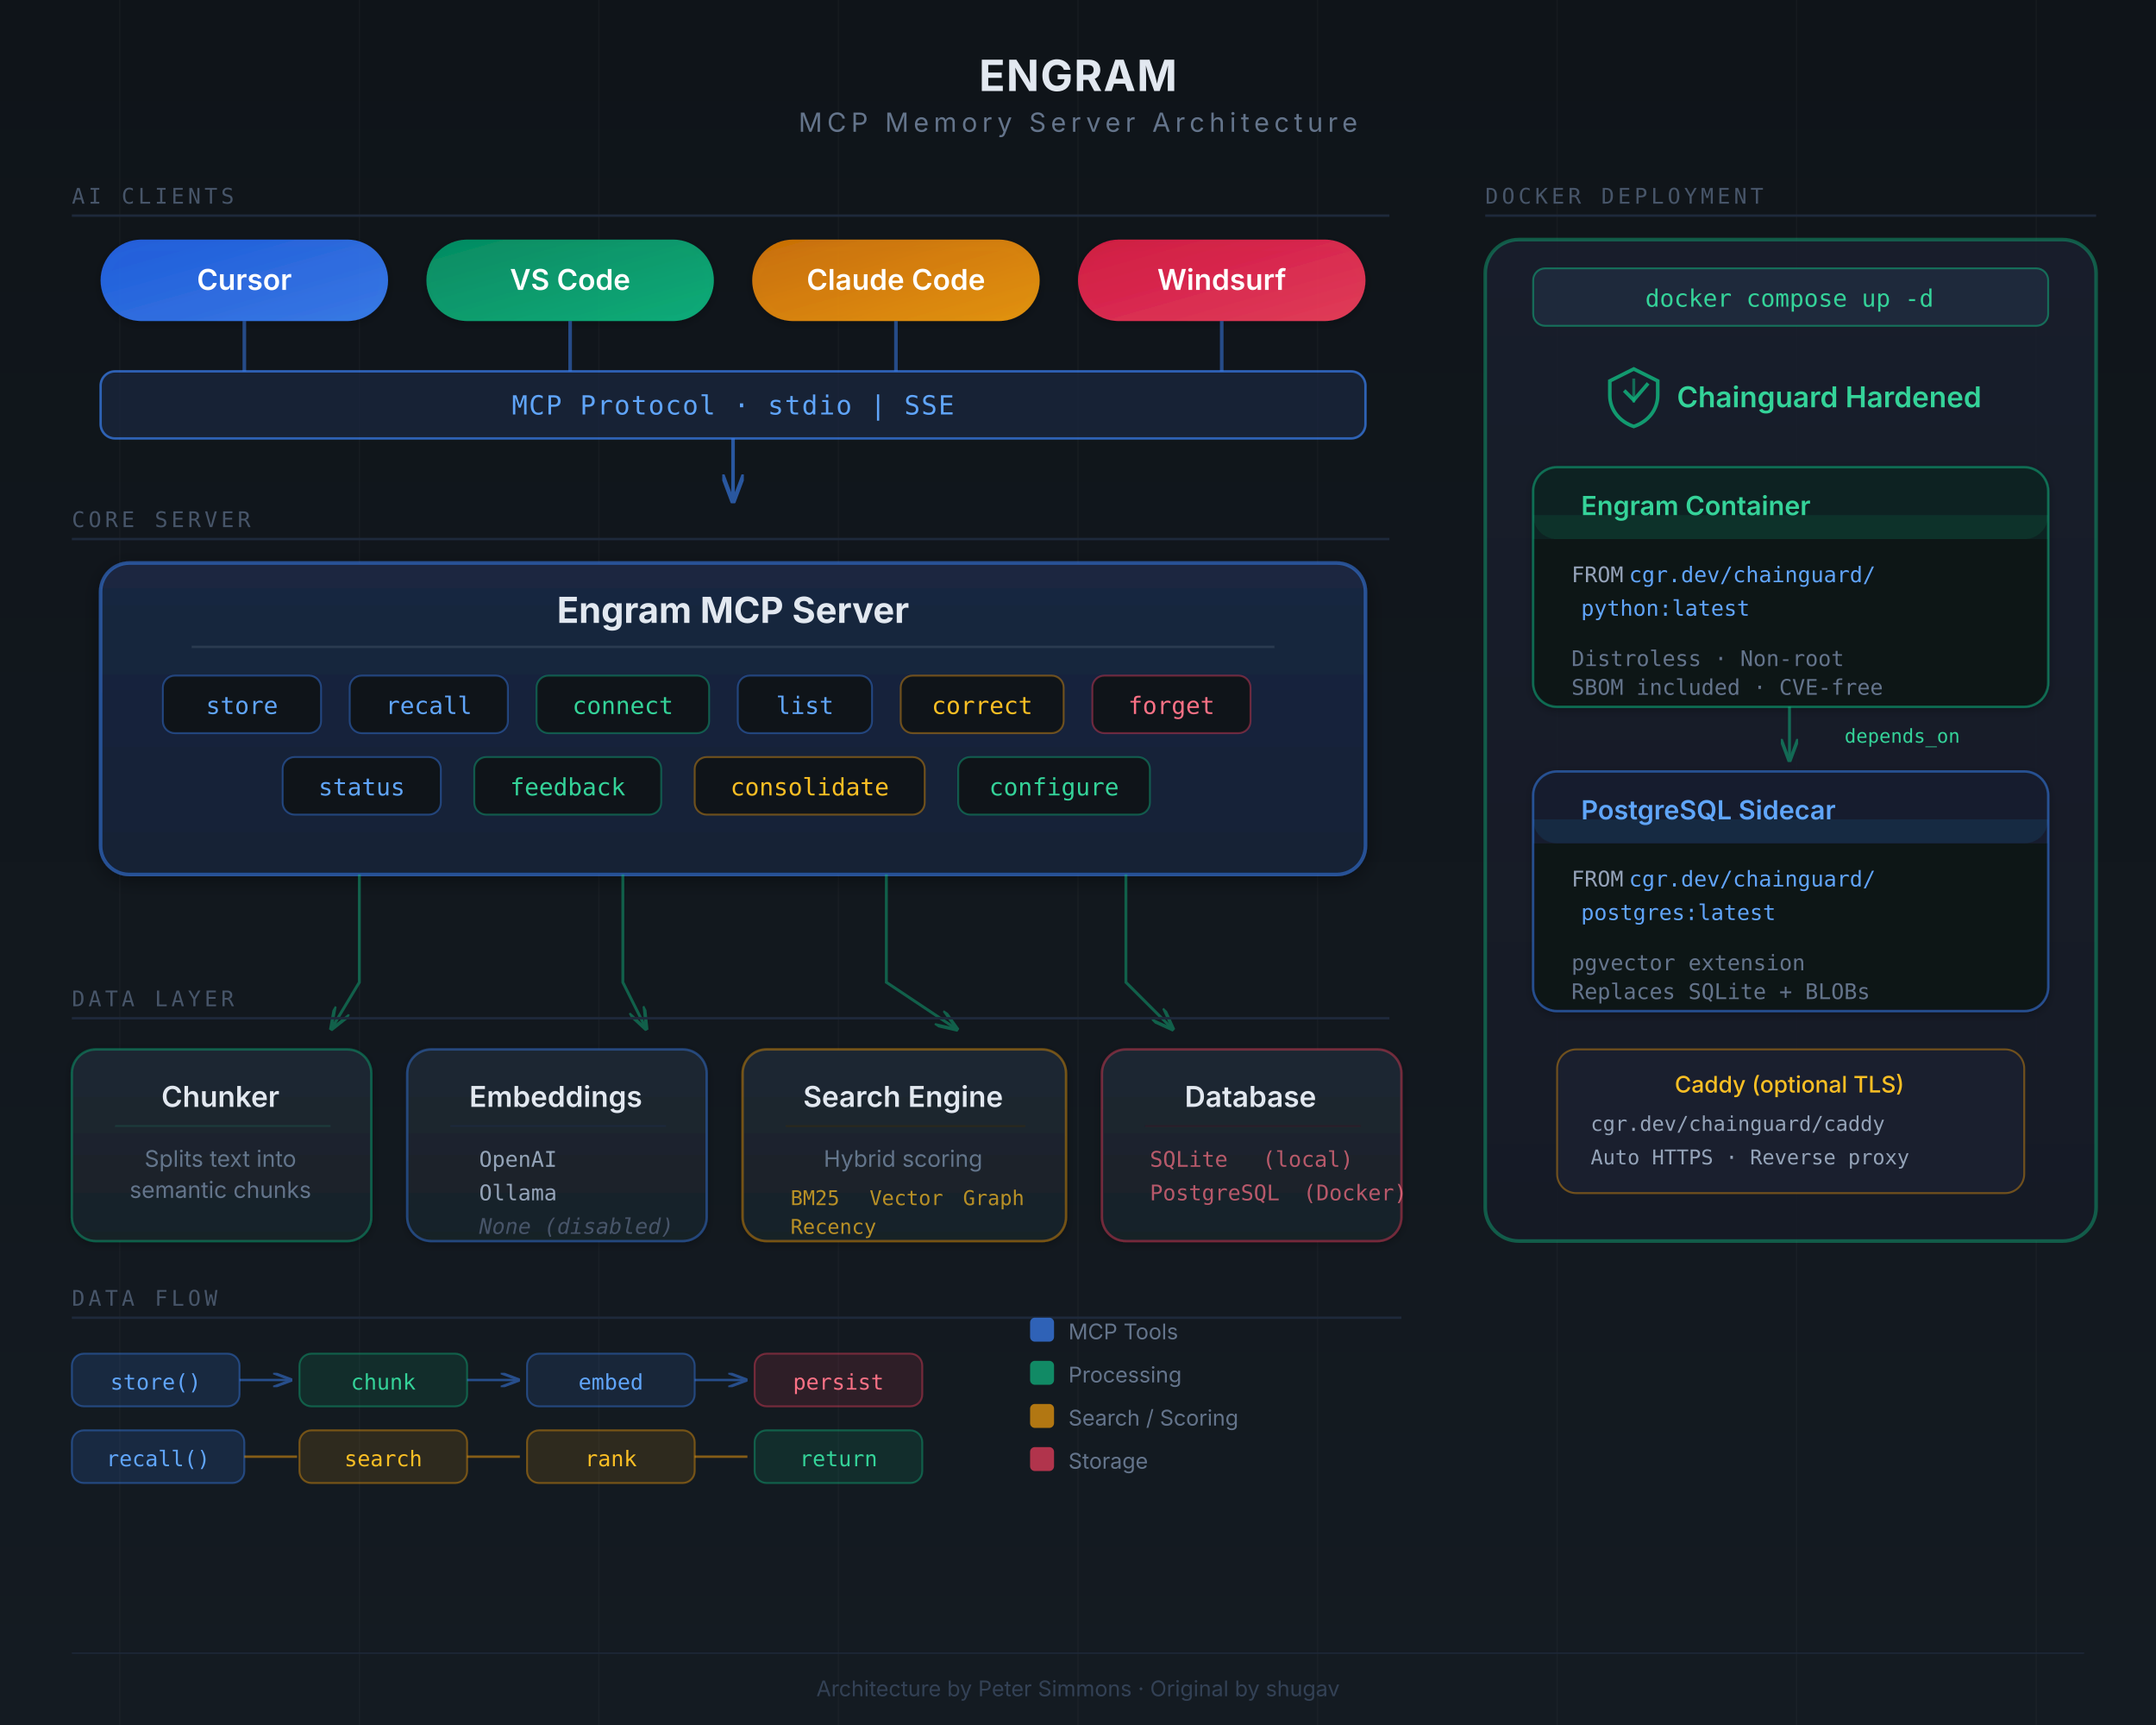
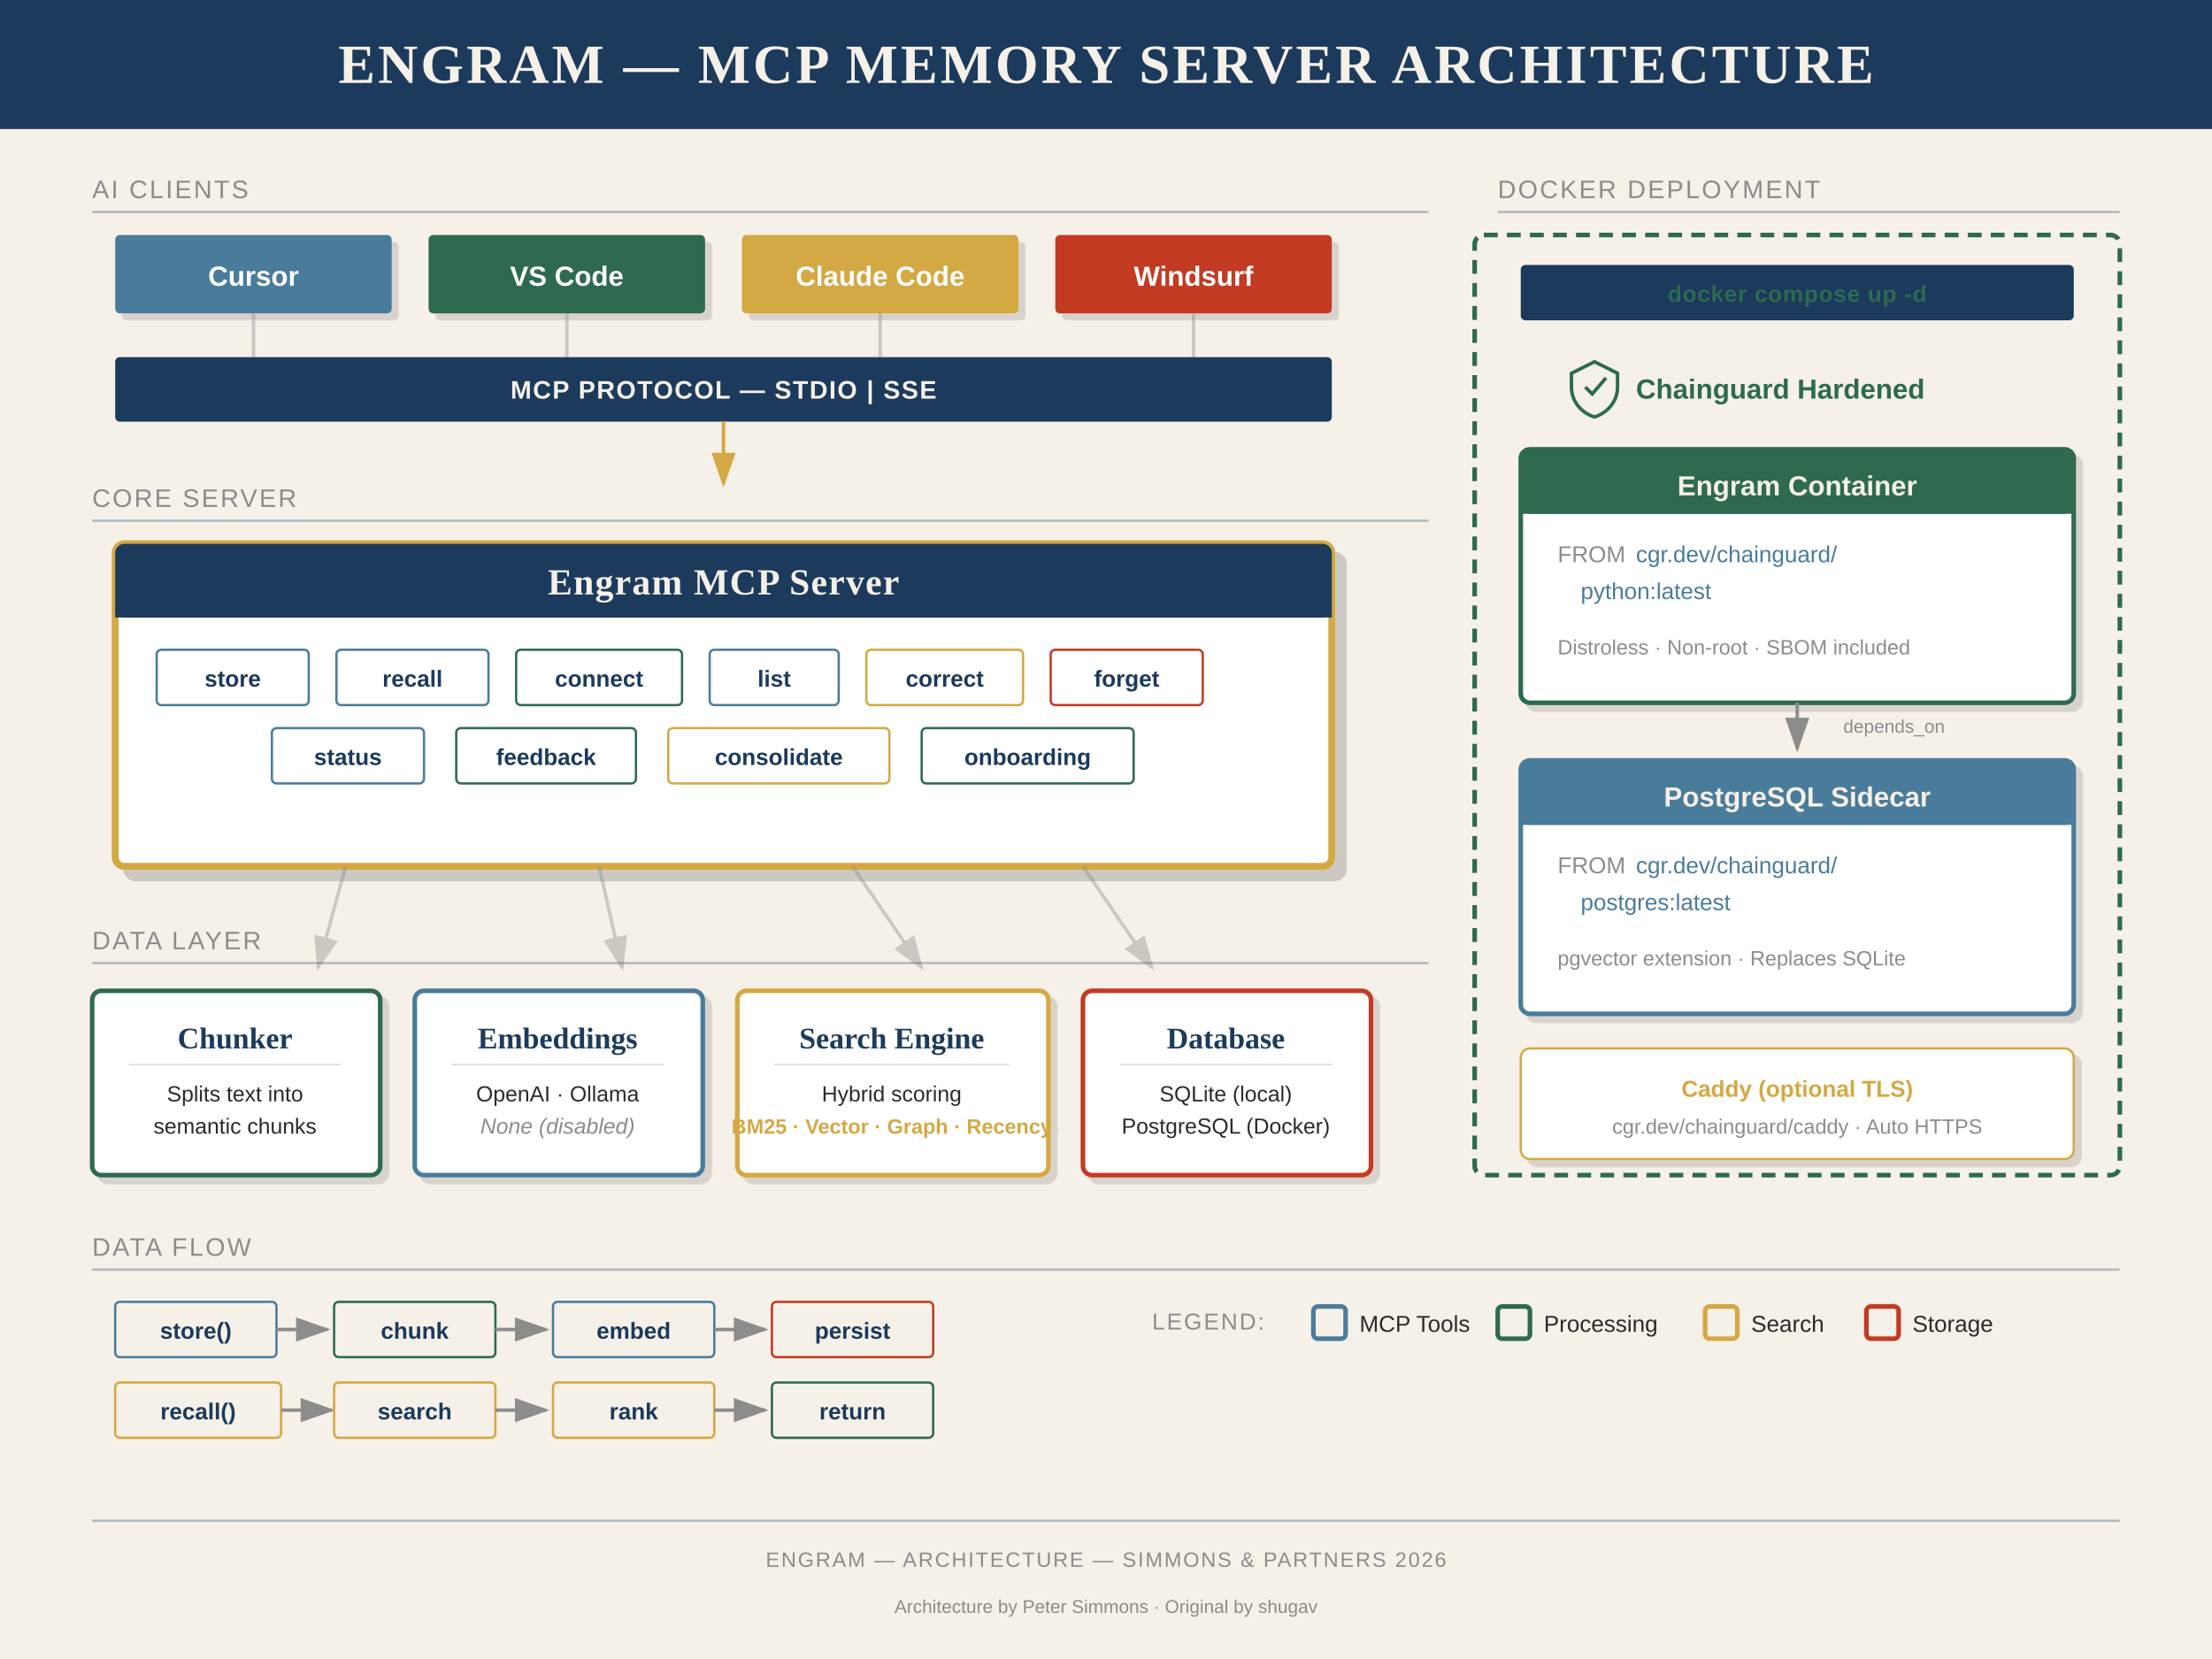
- <svg xmlns="http://www.w3.org/2000/svg" viewBox="0 0 900 720" width="900" height="720">
+ <svg xmlns="http://www.w3.org/2000/svg" viewBox="0 0 960 720" width="100%">
  <defs>
-     <linearGradient id="bgGrad" x1="0" y1="0" x2="0" y2="1">
-       <stop offset="0%" stop-color="#0f1419" />
-       <stop offset="100%" stop-color="#141b22" />
-     </linearGradient>
-     <linearGradient id="cardGrad" x1="0" y1="0" x2="0" y2="1">
-       <stop offset="0%" stop-color="#1e2832" />
-       <stop offset="100%" stop-color="#182028" />
-     </linearGradient>
-     <linearGradient id="serverGrad" x1="0" y1="0" x2="0" y2="1">
-       <stop offset="0%" stop-color="#1a2740" />
-       <stop offset="100%" stop-color="#142035" />
-     </linearGradient>
-     <linearGradient id="pillBlue" x1="0" y1="0" x2="1" y2="1">
-       <stop offset="0%" stop-color="#2563eb" />
-       <stop offset="100%" stop-color="#3b82f6" />
-     </linearGradient>
-     <linearGradient id="pillGreen" x1="0" y1="0" x2="1" y2="1">
-       <stop offset="0%" stop-color="#059669" />
-       <stop offset="100%" stop-color="#10b981" />
-     </linearGradient>
-     <linearGradient id="pillAmber" x1="0" y1="0" x2="1" y2="1">
-       <stop offset="0%" stop-color="#d97706" />
-       <stop offset="100%" stop-color="#f59e0b" />
-     </linearGradient>
-     <linearGradient id="pillRose" x1="0" y1="0" x2="1" y2="1">
-       <stop offset="0%" stop-color="#e11d48" />
-       <stop offset="100%" stop-color="#f43f5e" />
-     </linearGradient>
-     <linearGradient id="proposedGrad" x1="0" y1="0" x2="0" y2="1">
-       <stop offset="0%" stop-color="#1a1f2e" />
-       <stop offset="100%" stop-color="#151a26" />
-     </linearGradient>
-     <filter id="glowBlue" x="-20%" y="-20%" width="140%" height="140%">
-       <feGaussianBlur stdDeviation="3" result="blur" />
-       <feFlood flood-color="#3b82f6" flood-opacity="0.3" />
-       <feComposite in2="blur" operator="in" />
-       <feMerge>
-         <feMergeNode />
-         <feMergeNode in="SourceGraphic" />
-       </feMerge>
+     <filter id="shadow-standard" x="-5%" y="-5%" width="115%" height="115%">
+       <feDropShadow dx="3" dy="3" stdDeviation="0" flood-color="#2B2B2B" flood-opacity="0.15" />
    </filter>
-     <filter id="glowGreen" x="-20%" y="-20%" width="140%" height="140%">
-       <feGaussianBlur stdDeviation="2" result="blur" />
-       <feFlood flood-color="#10b981" flood-opacity="0.25" />
-       <feComposite in2="blur" operator="in" />
-       <feMerge>
-         <feMergeNode />
-         <feMergeNode in="SourceGraphic" />
-       </feMerge>
+     <filter id="shadow-elevated" x="-5%" y="-5%" width="115%" height="115%">
+       <feDropShadow dx="5" dy="5" stdDeviation="0" flood-color="#2B2B2B" flood-opacity="0.2" />
    </filter>
-     <filter id="shadow" x="-5%" y="-5%" width="110%" height="115%">
-       <feDropShadow dx="0" dy="2" stdDeviation="4" flood-color="#000" flood-opacity="0.4" />
-     </filter>
-     <filter id="softShadow" x="-5%" y="-5%" width="110%" height="115%">
-       <feDropShadow dx="0" dy="1" stdDeviation="2" flood-color="#000" flood-opacity="0.3" />
-     </filter>
-     <marker id="arrowBlue" markerWidth="8" markerHeight="6" refX="8" refY="3" orient="auto">
-       <path d="M0,0 L8,3 L0,6" fill="none" stroke="#3b82f6" stroke-width="1.2" />
+     <marker id="arrowhead" markerWidth="10" markerHeight="7" refX="9" refY="3.5" orient="auto">
+       <polygon points="0 0, 10 3.5, 0 7" fill="#8C8C8C" />
    </marker>
-     <marker id="arrowGreen" markerWidth="8" markerHeight="6" refX="8" refY="3" orient="auto">
-       <path d="M0,0 L8,3 L0,6" fill="none" stroke="#10b981" stroke-width="1.2" />
+     <marker id="arrowhead-gold" markerWidth="10" markerHeight="7" refX="9" refY="3.5" orient="auto">
+       <polygon points="0 0, 10 3.5, 0 7" fill="#D4A843" />
    </marker>
+     <style>
+       @media (prefers-color-scheme: dark) {
+         .bg-ivory { fill: #1A1A2E; }
+         .text-navy { fill: #F5F0E8; }
+         .text-charcoal { fill: #E0E0E0; }
+         .text-muted { fill: #8C8C8C; }
+         .border-navy { stroke: #4A7C9B; }
+         .card-fill { fill: #2B2B3D; }
+         .header-fill { fill: #0D1B2A; }
+       }
+     </style>
  </defs>
-   <rect width="900" height="720" fill="url(#bgGrad)" />
-   <g opacity="0.03">
-     <line x1="0" y1="0" x2="0" y2="720" stroke="#fff" stroke-width="0.5" transform="translate(50,0)" />
-     <line x1="0" y1="0" x2="0" y2="720" stroke="#fff" stroke-width="0.5" transform="translate(150,0)" />
-     <line x1="0" y1="0" x2="0" y2="720" stroke="#fff" stroke-width="0.5" transform="translate(250,0)" />
-     <line x1="0" y1="0" x2="0" y2="720" stroke="#fff" stroke-width="0.5" transform="translate(350,0)" />
-     <line x1="0" y1="0" x2="0" y2="720" stroke="#fff" stroke-width="0.5" transform="translate(450,0)" />
-     <line x1="0" y1="0" x2="0" y2="720" stroke="#fff" stroke-width="0.5" transform="translate(550,0)" />
-     <line x1="0" y1="0" x2="0" y2="720" stroke="#fff" stroke-width="0.5" transform="translate(650,0)" />
-     <line x1="0" y1="0" x2="0" y2="720" stroke="#fff" stroke-width="0.5" transform="translate(750,0)" />
-     <line x1="0" y1="0" x2="0" y2="720" stroke="#fff" stroke-width="0.5" transform="translate(850,0)" />
-   </g>
-   <text x="450" y="38" text-anchor="middle" fill="#e2e8f0" font-family="'SF Pro Display','Inter','Segoe UI',system-ui,sans-serif" font-size="18" font-weight="700" letter-spacing="0.5">ENGRAM</text>
-   <text x="450" y="55" text-anchor="middle" fill="#64748b" font-family="'SF Pro Text','Inter','Segoe UI',system-ui,sans-serif" font-size="11" letter-spacing="2" text-transform="uppercase">MCP Memory Server Architecture</text>
-   <text x="30" y="85" fill="#475569" font-family="'SF Mono','JetBrains Mono','Cascadia Code',monospace" font-size="9" letter-spacing="1.5">AI CLIENTS</text>
-   <line x1="30" y1="90" x2="580" y2="90" stroke="#1e293b" stroke-width="1" />
-   <g filter="url(#softShadow)">
-     <rect x="42" y="100" width="120" height="34" rx="17" fill="url(#pillBlue)" opacity="0.9" />
-     <text x="102" y="121" text-anchor="middle" fill="#fff" font-family="'SF Pro Text','Inter','Segoe UI',system-ui,sans-serif" font-size="12" font-weight="600">Cursor</text>
-   </g>
-   <g filter="url(#softShadow)">
-     <rect x="178" y="100" width="120" height="34" rx="17" fill="url(#pillGreen)" opacity="0.9" />
-     <text x="238" y="121" text-anchor="middle" fill="#fff" font-family="'SF Pro Text','Inter','Segoe UI',system-ui,sans-serif" font-size="12" font-weight="600">VS Code</text>
-   </g>
-   <g filter="url(#softShadow)">
-     <rect x="314" y="100" width="120" height="34" rx="17" fill="url(#pillAmber)" opacity="0.9" />
-     <text x="374" y="121" text-anchor="middle" fill="#fff" font-family="'SF Pro Text','Inter','Segoe UI',system-ui,sans-serif" font-size="12" font-weight="600">Claude Code</text>
-   </g>
-   <g filter="url(#softShadow)">
-     <rect x="450" y="100" width="120" height="34" rx="17" fill="url(#pillRose)" opacity="0.9" />
-     <text x="510" y="121" text-anchor="middle" fill="#fff" font-family="'SF Pro Text','Inter','Segoe UI',system-ui,sans-serif" font-size="12" font-weight="600">Windsurf</text>
-   </g>
-   <g stroke="#3b82f6" stroke-width="1.5" opacity="0.5">
-     <line x1="102" y1="134" x2="102" y2="155" />
-     <line x1="238" y1="134" x2="238" y2="155" />
-     <line x1="374" y1="134" x2="374" y2="155" />
-     <line x1="510" y1="134" x2="510" y2="155" />
-   </g>
-   <rect x="42" y="155" width="528" height="28" rx="6" fill="#1a2740" stroke="#3b82f6" stroke-width="1" opacity="0.7" />
-   <text x="306" y="173" text-anchor="middle" fill="#60a5fa" font-family="'SF Mono','JetBrains Mono','Cascadia Code',monospace" font-size="11" font-weight="500" letter-spacing="0.5">MCP Protocol  ·  stdio | SSE</text>
-   <line x1="306" y1="183" x2="306" y2="210" stroke="#3b82f6" stroke-width="1.5" marker-end="url(#arrowBlue)" opacity="0.6" />
-   <text x="30" y="220" fill="#475569" font-family="'SF Mono','JetBrains Mono','Cascadia Code',monospace" font-size="9" letter-spacing="1.5">CORE SERVER</text>
-   <line x1="30" y1="225" x2="580" y2="225" stroke="#1e293b" stroke-width="1" />
-   <g filter="url(#shadow)">
-     <rect x="42" y="235" width="528" height="130" rx="12" fill="url(#serverGrad)" stroke="#3b82f6" stroke-width="1.5" stroke-opacity="0.5" />
-   </g>
-   <text x="306" y="260" text-anchor="middle" fill="#e2e8f0" font-family="'SF Pro Display','Inter','Segoe UI',system-ui,sans-serif" font-size="15" font-weight="700">Engram MCP Server</text>
-   <line x1="80" y1="270" x2="532" y2="270" stroke="#2a3a50" stroke-width="1" />
-   <g font-family="'SF Mono','JetBrains Mono','Cascadia Code',monospace" font-size="10">
-     <rect x="68" y="282" width="66" height="24" rx="5" fill="#0f1419" stroke="#3b82f6" stroke-width="0.8" stroke-opacity="0.4" />
-     <text x="101" y="298" text-anchor="middle" fill="#60a5fa">store</text>
-     <rect x="146" y="282" width="66" height="24" rx="5" fill="#0f1419" stroke="#3b82f6" stroke-width="0.8" stroke-opacity="0.4" />
-     <text x="179" y="298" text-anchor="middle" fill="#60a5fa">recall</text>
-     <rect x="224" y="282" width="72" height="24" rx="5" fill="#0f1419" stroke="#10b981" stroke-width="0.8" stroke-opacity="0.4" />
-     <text x="260" y="298" text-anchor="middle" fill="#34d399">connect</text>
-     <rect x="308" y="282" width="56" height="24" rx="5" fill="#0f1419" stroke="#3b82f6" stroke-width="0.8" stroke-opacity="0.4" />
-     <text x="336" y="298" text-anchor="middle" fill="#60a5fa">list</text>
-     <rect x="376" y="282" width="68" height="24" rx="5" fill="#0f1419" stroke="#f59e0b" stroke-width="0.8" stroke-opacity="0.4" />
-     <text x="410" y="298" text-anchor="middle" fill="#fbbf24">correct</text>
-     <rect x="456" y="282" width="66" height="24" rx="5" fill="#0f1419" stroke="#f43f5e" stroke-width="0.8" stroke-opacity="0.4" />
-     <text x="489" y="298" text-anchor="middle" fill="#fb7185">forget</text>
-   </g>
-   <g font-family="'SF Mono','JetBrains Mono','Cascadia Code',monospace" font-size="10">
-     <rect x="118" y="316" width="66" height="24" rx="5" fill="#0f1419" stroke="#3b82f6" stroke-width="0.8" stroke-opacity="0.4" />
-     <text x="151" y="332" text-anchor="middle" fill="#60a5fa">status</text>
-     <rect x="198" y="316" width="78" height="24" rx="5" fill="#0f1419" stroke="#10b981" stroke-width="0.8" stroke-opacity="0.4" />
-     <text x="237" y="332" text-anchor="middle" fill="#34d399">feedback</text>
-     <rect x="290" y="316" width="96" height="24" rx="5" fill="#0f1419" stroke="#f59e0b" stroke-width="0.8" stroke-opacity="0.4" />
-     <text x="338" y="332" text-anchor="middle" fill="#fbbf24">consolidate</text>
-     <rect x="400" y="316" width="80" height="24" rx="5" fill="#0f1419" stroke="#10b981" stroke-width="0.8" stroke-opacity="0.4" />
-     <text x="440" y="332" text-anchor="middle" fill="#34d399">configure</text>
-   </g>
-   <g stroke="#10b981" stroke-width="1.2" opacity="0.45" fill="none">
-     <path d="M150,365 L150,395 Q150,410 150,410 L138,430" marker-end="url(#arrowGreen)" />
-     <path d="M260,365 L260,395 Q260,410 260,410 L270,430" marker-end="url(#arrowGreen)" />
-     <path d="M370,365 L370,395 Q370,410 370,410 L400,430" marker-end="url(#arrowGreen)" />
-     <path d="M470,365 L470,395 Q470,410 470,410 L490,430" marker-end="url(#arrowGreen)" />
-   </g>
-   <text x="30" y="420" fill="#475569" font-family="'SF Mono','JetBrains Mono','Cascadia Code',monospace" font-size="9" letter-spacing="1.5">DATA LAYER</text>
-   <line x1="30" y1="425" x2="580" y2="425" stroke="#1e293b" stroke-width="1" />
-   <g filter="url(#softShadow)">
-     <rect x="30" y="438" width="125" height="80" rx="10" fill="url(#cardGrad)" stroke="#10b981" stroke-width="1" stroke-opacity="0.4" />
-     <text x="92" y="462" text-anchor="middle" fill="#e2e8f0" font-family="'SF Pro Text','Inter','Segoe UI',system-ui,sans-serif" font-size="12" font-weight="600">Chunker</text>
-     <line x1="48" y1="470" x2="138" y2="470" stroke="#1e3a3a" stroke-width="0.8" />
-     <text x="92" y="487" text-anchor="middle" fill="#64748b" font-family="'SF Pro Text','Inter','Segoe UI',system-ui,sans-serif" font-size="9.5">Splits text into</text>
-     <text x="92" y="500" text-anchor="middle" fill="#64748b" font-family="'SF Pro Text','Inter','Segoe UI',system-ui,sans-serif" font-size="9.5">semantic chunks</text>
-   </g>
-   <g filter="url(#softShadow)">
-     <rect x="170" y="438" width="125" height="80" rx="10" fill="url(#cardGrad)" stroke="#3b82f6" stroke-width="1" stroke-opacity="0.4" />
-     <text x="232" y="462" text-anchor="middle" fill="#e2e8f0" font-family="'SF Pro Text','Inter','Segoe UI',system-ui,sans-serif" font-size="12" font-weight="600">Embeddings</text>
-     <line x1="188" y1="470" x2="278" y2="470" stroke="#1e2a3a" stroke-width="0.8" />
-     <g font-family="'SF Mono','JetBrains Mono','Cascadia Code',monospace" font-size="9" fill="#94a3b8">
-       <text x="200" y="487">OpenAI</text>
-       <text x="200" y="501">Ollama</text>
-       <text x="200" y="515" fill="#475569" font-style="italic">None (disabled)</text>
-     </g>
-   </g>
-   <g filter="url(#softShadow)">
-     <rect x="310" y="438" width="135" height="80" rx="10" fill="url(#cardGrad)" stroke="#f59e0b" stroke-width="1" stroke-opacity="0.4" />
-     <text x="377" y="462" text-anchor="middle" fill="#e2e8f0" font-family="'SF Pro Text','Inter','Segoe UI',system-ui,sans-serif" font-size="12" font-weight="600">Search Engine</text>
-     <line x1="328" y1="470" x2="428" y2="470" stroke="#2a2a1e" stroke-width="0.8" />
-     <text x="377" y="487" text-anchor="middle" fill="#64748b" font-family="'SF Pro Text','Inter','Segoe UI',system-ui,sans-serif" font-size="9.5">Hybrid scoring</text>
-     <g font-family="'SF Mono','JetBrains Mono','Cascadia Code',monospace" font-size="8.5" fill="#fbbf24" opacity="0.7">
-       <text x="330" y="503">BM25</text>
-       <text x="363" y="503">Vector</text>
-       <text x="402" y="503">Graph</text>
-       <text x="330" y="515">Recency</text>
-     </g>
-   </g>
-   <g filter="url(#softShadow)">
-     <rect x="460" y="438" width="125" height="80" rx="10" fill="url(#cardGrad)" stroke="#f43f5e" stroke-width="1" stroke-opacity="0.4" />
-     <text x="522" y="462" text-anchor="middle" fill="#e2e8f0" font-family="'SF Pro Text','Inter','Segoe UI',system-ui,sans-serif" font-size="12" font-weight="600">Database</text>
-     <line x1="478" y1="470" x2="568" y2="470" stroke="#2a1e2a" stroke-width="0.8" />
-     <g font-family="'SF Mono','JetBrains Mono','Cascadia Code',monospace" font-size="9" fill="#fb7185" opacity="0.7">
-       <text x="480" y="487">SQLite</text>
-       <text x="527" y="487">(local)</text>
-       <text x="480" y="501">PostgreSQL</text>
-       <text x="544" y="501">(Docker)</text>
-     </g>
-   </g>
-   <text x="620" y="85" fill="#475569" font-family="'SF Mono','JetBrains Mono','Cascadia Code',monospace" font-size="9" letter-spacing="1.5">DOCKER DEPLOYMENT</text>
-   <line x1="620" y1="90" x2="875" y2="90" stroke="#1e293b" stroke-width="1" />
-   <rect x="620" y="100" width="255" height="418" rx="14" fill="url(#proposedGrad)" stroke="#10b981" stroke-width="1.5" stroke-opacity="0.5" opacity="0.85" />
-   <rect x="640" y="112" width="215" height="24" rx="5" fill="#1e293b" stroke="#10b981" stroke-width="0.8" stroke-opacity="0.5" />
-   <text x="747" y="128" text-anchor="middle" fill="#34d399" font-family="'SF Mono','JetBrains Mono','Cascadia Code',monospace" font-size="10">docker compose up -d</text>
-   <g transform="translate(670, 152)">
-     <path d="M12,2 L22,7 L22,13 C22,19 18,24 12,26 C6,24 2,19 2,13 L2,7 Z" fill="none" stroke="#10b981" stroke-width="1.5" opacity="0.8" />
-     <path d="M12,6 L12,16" stroke="#10b981" stroke-width="1.2" opacity="0.5" />
-     <path d="M8,11 L12,15 L18,8" stroke="#10b981" stroke-width="1.5" fill="none" opacity="0.8" />
-     <text x="30" y="18" fill="#34d399" font-family="'SF Pro Text','Inter','Segoe UI',system-ui,sans-serif" font-size="12" font-weight="600">Chainguard Hardened</text>
-   </g>
-   <g filter="url(#softShadow)">
-     <rect x="640" y="195" width="215" height="100" rx="10" fill="#0f1419" stroke="#10b981" stroke-width="1" stroke-opacity="0.5" />
-     <rect x="640" y="195" width="215" height="30" rx="10" fill="#10b981" fill-opacity="0.1" />
-     <rect x="640" y="215" width="215" height="10" fill="#10b981" fill-opacity="0.1" />
-     <text x="660" y="215" fill="#34d399" font-family="'SF Pro Text','Inter','Segoe UI',system-ui,sans-serif" font-size="11" font-weight="600">Engram Container</text>
-     <g font-family="'SF Mono','JetBrains Mono','Cascadia Code',monospace" font-size="9">
-       <text x="656" y="243" fill="#94a3b8">FROM</text>
-       <text x="680" y="243" fill="#60a5fa">cgr.dev/chainguard/</text>
-       <text x="660" y="257" fill="#60a5fa">  python:latest</text>
-       <text x="656" y="278" fill="#64748b">Distroless · Non-root</text>
-       <text x="656" y="290" fill="#64748b">SBOM included · CVE-free</text>
-     </g>
-   </g>
-   <line x1="747" y1="295" x2="747" y2="318" stroke="#10b981" stroke-width="1.2" opacity="0.5" marker-end="url(#arrowGreen)" />
-   <text x="770" y="310" fill="#34d399" font-family="'SF Mono','JetBrains Mono','Cascadia Code',monospace" font-size="8">depends_on</text>
-   <g filter="url(#softShadow)">
-     <rect x="640" y="322" width="215" height="100" rx="10" fill="#0f1419" stroke="#3b82f6" stroke-width="1" stroke-opacity="0.5" />
-     <rect x="640" y="322" width="215" height="30" rx="10" fill="#3b82f6" fill-opacity="0.1" />
-     <rect x="640" y="342" width="215" height="10" fill="#3b82f6" fill-opacity="0.1" />
-     <text x="660" y="342" fill="#60a5fa" font-family="'SF Pro Text','Inter','Segoe UI',system-ui,sans-serif" font-size="11" font-weight="600">PostgreSQL Sidecar</text>
-     <g font-family="'SF Mono','JetBrains Mono','Cascadia Code',monospace" font-size="9">
-       <text x="656" y="370" fill="#94a3b8">FROM</text>
-       <text x="680" y="370" fill="#60a5fa">cgr.dev/chainguard/</text>
-       <text x="660" y="384" fill="#60a5fa">  postgres:latest</text>
-       <text x="656" y="405" fill="#64748b">pgvector extension</text>
-       <text x="656" y="417" fill="#64748b">Replaces SQLite + BLOBs</text>
-     </g>
-   </g>
-   <g transform="translate(650, 438)">
-     <rect x="0" y="0" width="195" height="60" rx="8" fill="#1a1f2e" stroke="#f59e0b" stroke-width="0.8" stroke-opacity="0.4" />
-     <text x="97" y="18" text-anchor="middle" fill="#fbbf24" font-family="'SF Pro Text','Inter','Segoe UI',system-ui,sans-serif" font-size="9.5" font-weight="500">Caddy (optional TLS)</text>
-     <g font-family="'SF Mono','JetBrains Mono','Cascadia Code',monospace" font-size="8.5" fill="#94a3b8">
-       <text x="14" y="34">cgr.dev/chainguard/caddy</text>
-       <text x="14" y="48">Auto HTTPS · Reverse proxy</text>
-     </g>
-   </g>
-   <g transform="translate(30, 545)">
-     <text x="0" y="0" fill="#475569" font-family="'SF Mono','JetBrains Mono','Cascadia Code',monospace" font-size="9" letter-spacing="1.5">DATA FLOW</text>
-     <line x1="0" y1="5" x2="555" y2="5" stroke="#1e293b" stroke-width="1" />
-     <g transform="translate(0, 20)">
-       <rect x="0" y="0" width="70" height="22" rx="5" fill="#3b82f6" fill-opacity="0.15" stroke="#3b82f6" stroke-width="0.8" stroke-opacity="0.4" />
-       <text x="35" y="15" text-anchor="middle" fill="#60a5fa" font-family="'SF Mono','JetBrains Mono','Cascadia Code',monospace" font-size="9">store()</text>
-       <line x1="70" y1="11" x2="92" y2="11" stroke="#3b82f6" stroke-width="1" opacity="0.5" marker-end="url(#arrowBlue)" />
-       <rect x="95" y="0" width="70" height="22" rx="5" fill="#10b981" fill-opacity="0.12" stroke="#10b981" stroke-width="0.8" stroke-opacity="0.4" />
-       <text x="130" y="15" text-anchor="middle" fill="#34d399" font-family="'SF Mono','JetBrains Mono','Cascadia Code',monospace" font-size="9">chunk</text>
-       <line x1="165" y1="11" x2="187" y2="11" stroke="#3b82f6" stroke-width="1" opacity="0.5" marker-end="url(#arrowBlue)" />
-       <rect x="190" y="0" width="70" height="22" rx="5" fill="#3b82f6" fill-opacity="0.12" stroke="#3b82f6" stroke-width="0.8" stroke-opacity="0.4" />
-       <text x="225" y="15" text-anchor="middle" fill="#60a5fa" font-family="'SF Mono','JetBrains Mono','Cascadia Code',monospace" font-size="9">embed</text>
-       <line x1="260" y1="11" x2="282" y2="11" stroke="#3b82f6" stroke-width="1" opacity="0.5" marker-end="url(#arrowBlue)" />
-       <rect x="285" y="0" width="70" height="22" rx="5" fill="#f43f5e" fill-opacity="0.12" stroke="#f43f5e" stroke-width="0.8" stroke-opacity="0.4" />
-       <text x="320" y="15" text-anchor="middle" fill="#fb7185" font-family="'SF Mono','JetBrains Mono','Cascadia Code',monospace" font-size="9">persist</text>
-     </g>
-     <g transform="translate(0, 52)">
-       <rect x="0" y="0" width="72" height="22" rx="5" fill="#3b82f6" fill-opacity="0.15" stroke="#3b82f6" stroke-width="0.8" stroke-opacity="0.4" />
-       <text x="36" y="15" text-anchor="middle" fill="#60a5fa" font-family="'SF Mono','JetBrains Mono','Cascadia Code',monospace" font-size="9">recall()</text>
-       <line x1="72" y1="11" x2="94" y2="11" stroke="#f59e0b" stroke-width="1" opacity="0.5" />
-       <rect x="95" y="0" width="70" height="22" rx="5" fill="#f59e0b" fill-opacity="0.12" stroke="#f59e0b" stroke-width="0.8" stroke-opacity="0.4" />
-       <text x="130" y="15" text-anchor="middle" fill="#fbbf24" font-family="'SF Mono','JetBrains Mono','Cascadia Code',monospace" font-size="9">search</text>
-       <line x1="165" y1="11" x2="187" y2="11" stroke="#f59e0b" stroke-width="1" opacity="0.5" />
-       <rect x="190" y="0" width="70" height="22" rx="5" fill="#f59e0b" fill-opacity="0.12" stroke="#f59e0b" stroke-width="0.8" stroke-opacity="0.4" />
-       <text x="225" y="15" text-anchor="middle" fill="#fbbf24" font-family="'SF Mono','JetBrains Mono','Cascadia Code',monospace" font-size="9">rank</text>
-       <line x1="260" y1="11" x2="282" y2="11" stroke="#f59e0b" stroke-width="1" opacity="0.5" />
-       <rect x="285" y="0" width="70" height="22" rx="5" fill="#10b981" fill-opacity="0.12" stroke="#10b981" stroke-width="0.8" stroke-opacity="0.4" />
-       <text x="320" y="15" text-anchor="middle" fill="#34d399" font-family="'SF Mono','JetBrains Mono','Cascadia Code',monospace" font-size="9">return</text>
-     </g>
-     <g transform="translate(400, 5)">
-       <rect x="0" y="0" width="10" height="10" rx="2" fill="#3b82f6" opacity="0.7" />
-       <text x="16" y="9" fill="#64748b" font-family="'SF Pro Text','Inter','Segoe UI',system-ui,sans-serif" font-size="9">MCP Tools</text>
-       <rect x="0" y="18" width="10" height="10" rx="2" fill="#10b981" opacity="0.7" />
-       <text x="16" y="27" fill="#64748b" font-family="'SF Pro Text','Inter','Segoe UI',system-ui,sans-serif" font-size="9">Processing</text>
-       <rect x="0" y="36" width="10" height="10" rx="2" fill="#f59e0b" opacity="0.7" />
-       <text x="16" y="45" fill="#64748b" font-family="'SF Pro Text','Inter','Segoe UI',system-ui,sans-serif" font-size="9">Search / Scoring</text>
-       <rect x="0" y="54" width="10" height="10" rx="2" fill="#f43f5e" opacity="0.7" />
-       <text x="16" y="63" fill="#64748b" font-family="'SF Pro Text','Inter','Segoe UI',system-ui,sans-serif" font-size="9">Storage</text>
-     </g>
-   </g>
-   <line x1="30" y1="690" x2="870" y2="690" stroke="#1e293b" stroke-width="0.5" />
-   <text x="450" y="708" text-anchor="middle" fill="#334155" font-family="'SF Pro Text','Inter','Segoe UI',system-ui,sans-serif" font-size="9">Architecture by Peter Simmons · Original by shugav</text>
+   <rect class="bg-ivory" width="960" height="720" fill="#F5F0E8" />
+   <rect class="header-fill" x="0" y="0" width="960" height="56" fill="#1B3A5C" />
+   <text x="480" y="36" font-family="Georgia, 'Times New Roman', serif" font-weight="700" font-size="24" fill="#F5F0E8" text-anchor="middle" letter-spacing="0.05em">ENGRAM — MCP MEMORY SERVER ARCHITECTURE</text>
+   <text x="40" y="86" font-family="'Helvetica Neue', Arial, sans-serif" font-size="11" fill="#8C8C8C" letter-spacing="0.08em">AI CLIENTS</text>
+   <line x1="40" y1="92" x2="620" y2="92" stroke="#1B3A5C" stroke-width="1" opacity="0.3" />
+   <g filter="url(#shadow-standard)">
+     <rect x="50" y="102" width="120" height="34" fill="#4A7C9B" rx="2" />
+     <text x="110" y="124" text-anchor="middle" fill="#FFFFFF" font-family="'Helvetica Neue', Arial, sans-serif" font-size="12" font-weight="600">Cursor</text>
+   </g>
+   <g filter="url(#shadow-standard)">
+     <rect x="186" y="102" width="120" height="34" fill="#2D6A4F" rx="2" />
+     <text x="246" y="124" text-anchor="middle" fill="#FFFFFF" font-family="'Helvetica Neue', Arial, sans-serif" font-size="12" font-weight="600">VS Code</text>
+   </g>
+   <g filter="url(#shadow-standard)">
+     <rect x="322" y="102" width="120" height="34" fill="#D4A843" rx="2" />
+     <text x="382" y="124" text-anchor="middle" fill="#FFFFFF" font-family="'Helvetica Neue', Arial, sans-serif" font-size="12" font-weight="600">Claude Code</text>
+   </g>
+   <g filter="url(#shadow-standard)">
+     <rect x="458" y="102" width="120" height="34" fill="#C23B22" rx="2" />
+     <text x="518" y="124" text-anchor="middle" fill="#FFFFFF" font-family="'Helvetica Neue', Arial, sans-serif" font-size="12" font-weight="600">Windsurf</text>
+   </g>
+   <g stroke="#8C8C8C" stroke-width="1.5" opacity="0.4">
+     <line x1="110" y1="136" x2="110" y2="155" />
+     <line x1="246" y1="136" x2="246" y2="155" />
+     <line x1="382" y1="136" x2="382" y2="155" />
+     <line x1="518" y1="136" x2="518" y2="155" />
+   </g>
+   <rect x="50" y="155" width="528" height="28" fill="#1B3A5C" rx="2" />
+   <text x="314" y="173" text-anchor="middle" fill="#F5F0E8" font-family="'Helvetica Neue', Arial, sans-serif" font-size="11" font-weight="600" letter-spacing="0.05em">MCP PROTOCOL — STDIO | SSE</text>
+   <line x1="314" y1="183" x2="314" y2="210" stroke="#D4A843" stroke-width="1.5" marker-end="url(#arrowhead-gold)" />
+   <text x="40" y="220" font-family="'Helvetica Neue', Arial, sans-serif" font-size="11" fill="#8C8C8C" letter-spacing="0.08em">CORE SERVER</text>
+   <line x1="40" y1="226" x2="620" y2="226" stroke="#1B3A5C" stroke-width="1" opacity="0.3" />
+   <g filter="url(#shadow-elevated)">
+     <rect class="card-fill" x="50" y="236" width="528" height="140" fill="#FFFFFF" stroke="#D4A843" stroke-width="3" rx="4" />
+     <rect x="50" y="236" width="528" height="32" fill="#1B3A5C" rx="4" />
+     <rect x="50" y="264" width="528" height="4" fill="#1B3A5C" />
+     <text x="314" y="258" text-anchor="middle" fill="#F5F0E8" font-family="Georgia, 'Times New Roman', serif" font-weight="700" font-size="16" letter-spacing="0.03em">Engram MCP Server</text>
+   </g>
+   <g font-family="'Helvetica Neue', Arial, sans-serif" font-size="10">
+     <rect x="68" y="282" width="66" height="24" fill="none" stroke="#4A7C9B" stroke-width="1" rx="2" />
+     <text x="101" y="298" text-anchor="middle" fill="#1B3A5C" font-weight="600">store</text>
+     <rect x="146" y="282" width="66" height="24" fill="none" stroke="#4A7C9B" stroke-width="1" rx="2" />
+     <text x="179" y="298" text-anchor="middle" fill="#1B3A5C" font-weight="600">recall</text>
+     <rect x="224" y="282" width="72" height="24" fill="none" stroke="#2D6A4F" stroke-width="1" rx="2" />
+     <text x="260" y="298" text-anchor="middle" fill="#1B3A5C" font-weight="600">connect</text>
+     <rect x="308" y="282" width="56" height="24" fill="none" stroke="#4A7C9B" stroke-width="1" rx="2" />
+     <text x="336" y="298" text-anchor="middle" fill="#1B3A5C" font-weight="600">list</text>
+     <rect x="376" y="282" width="68" height="24" fill="none" stroke="#D4A843" stroke-width="1" rx="2" />
+     <text x="410" y="298" text-anchor="middle" fill="#1B3A5C" font-weight="600">correct</text>
+     <rect x="456" y="282" width="66" height="24" fill="none" stroke="#C23B22" stroke-width="1" rx="2" />
+     <text x="489" y="298" text-anchor="middle" fill="#1B3A5C" font-weight="600">forget</text>
+   </g>
+   <g font-family="'Helvetica Neue', Arial, sans-serif" font-size="10">
+     <rect x="118" y="316" width="66" height="24" fill="none" stroke="#4A7C9B" stroke-width="1" rx="2" />
+     <text x="151" y="332" text-anchor="middle" fill="#1B3A5C" font-weight="600">status</text>
+     <rect x="198" y="316" width="78" height="24" fill="none" stroke="#2D6A4F" stroke-width="1" rx="2" />
+     <text x="237" y="332" text-anchor="middle" fill="#1B3A5C" font-weight="600">feedback</text>
+     <rect x="290" y="316" width="96" height="24" fill="none" stroke="#D4A843" stroke-width="1" rx="2" />
+     <text x="338" y="332" text-anchor="middle" fill="#1B3A5C" font-weight="600">consolidate</text>
+     <rect x="400" y="316" width="92" height="24" fill="none" stroke="#2D6A4F" stroke-width="1" rx="2" />
+     <text x="446" y="332" text-anchor="middle" fill="#1B3A5C" font-weight="600">onboarding</text>
+   </g>
+   <g stroke="#8C8C8C" stroke-width="1.5" opacity="0.4">
+     <line x1="150" y1="376" x2="138" y2="420" marker-end="url(#arrowhead)" />
+     <line x1="260" y1="376" x2="270" y2="420" marker-end="url(#arrowhead)" />
+     <line x1="370" y1="376" x2="400" y2="420" marker-end="url(#arrowhead)" />
+     <line x1="470" y1="376" x2="500" y2="420" marker-end="url(#arrowhead)" />
+   </g>
+   <text x="40" y="412" font-family="'Helvetica Neue', Arial, sans-serif" font-size="11" fill="#8C8C8C" letter-spacing="0.08em">DATA LAYER</text>
+   <line x1="40" y1="418" x2="620" y2="418" stroke="#1B3A5C" stroke-width="1" opacity="0.3" />
+   <g filter="url(#shadow-standard)">
+     <rect class="card-fill" x="40" y="430" width="125" height="80" fill="#FFFFFF" stroke="#2D6A4F" stroke-width="2" rx="4" />
+     <text x="102" y="455" text-anchor="middle" fill="#1B3A5C" font-family="Georgia, 'Times New Roman', serif" font-weight="700" font-size="13">Chunker</text>
+     <line x1="56" y1="462" x2="148" y2="462" stroke="#8C8C8C" stroke-width="0.5" opacity="0.4" />
+     <text x="102" y="478" text-anchor="middle" fill="#2B2B2B" font-family="'Helvetica Neue', Arial, sans-serif" font-size="9.5">Splits text into</text>
+     <text x="102" y="492" text-anchor="middle" fill="#2B2B2B" font-family="'Helvetica Neue', Arial, sans-serif" font-size="9.5">semantic chunks</text>
+   </g>
+   <g filter="url(#shadow-standard)">
+     <rect class="card-fill" x="180" y="430" width="125" height="80" fill="#FFFFFF" stroke="#4A7C9B" stroke-width="2" rx="4" />
+     <text x="242" y="455" text-anchor="middle" fill="#1B3A5C" font-family="Georgia, 'Times New Roman', serif" font-weight="700" font-size="13">Embeddings</text>
+     <line x1="196" y1="462" x2="288" y2="462" stroke="#8C8C8C" stroke-width="0.5" opacity="0.4" />
+     <text x="242" y="478" text-anchor="middle" fill="#2B2B2B" font-family="'Helvetica Neue', Arial, sans-serif" font-size="9.5">OpenAI · Ollama</text>
+     <text x="242" y="492" text-anchor="middle" fill="#8C8C8C" font-family="'Helvetica Neue', Arial, sans-serif" font-size="9.5" font-style="italic">None (disabled)</text>
+   </g>
+   <g filter="url(#shadow-standard)">
+     <rect class="card-fill" x="320" y="430" width="135" height="80" fill="#FFFFFF" stroke="#D4A843" stroke-width="2" rx="4" />
+     <text x="387" y="455" text-anchor="middle" fill="#1B3A5C" font-family="Georgia, 'Times New Roman', serif" font-weight="700" font-size="13">Search Engine</text>
+     <line x1="336" y1="462" x2="438" y2="462" stroke="#8C8C8C" stroke-width="0.5" opacity="0.4" />
+     <text x="387" y="478" text-anchor="middle" fill="#2B2B2B" font-family="'Helvetica Neue', Arial, sans-serif" font-size="9.5">Hybrid scoring</text>
+     <text x="387" y="492" text-anchor="middle" fill="#D4A843" font-family="'Helvetica Neue', Arial, sans-serif" font-size="9" font-weight="600">BM25 · Vector · Graph · Recency</text>
+   </g>
+   <g filter="url(#shadow-standard)">
+     <rect class="card-fill" x="470" y="430" width="125" height="80" fill="#FFFFFF" stroke="#C23B22" stroke-width="2" rx="4" />
+     <text x="532" y="455" text-anchor="middle" fill="#1B3A5C" font-family="Georgia, 'Times New Roman', serif" font-weight="700" font-size="13">Database</text>
+     <line x1="486" y1="462" x2="578" y2="462" stroke="#8C8C8C" stroke-width="0.5" opacity="0.4" />
+     <text x="532" y="478" text-anchor="middle" fill="#2B2B2B" font-family="'Helvetica Neue', Arial, sans-serif" font-size="9.5">SQLite (local)</text>
+     <text x="532" y="492" text-anchor="middle" fill="#2B2B2B" font-family="'Helvetica Neue', Arial, sans-serif" font-size="9.5">PostgreSQL (Docker)</text>
+   </g>
+   <text x="650" y="86" font-family="'Helvetica Neue', Arial, sans-serif" font-size="11" fill="#8C8C8C" letter-spacing="0.08em">DOCKER DEPLOYMENT</text>
+   <line x1="650" y1="92" x2="920" y2="92" stroke="#1B3A5C" stroke-width="1" opacity="0.3" />
+   <rect x="640" y="102" width="280" height="408" fill="none" stroke="#2D6A4F" stroke-width="2" rx="4" stroke-dasharray="6,4" />
+   <rect x="660" y="115" width="240" height="24" fill="#1B3A5C" rx="2" />
+   <text x="780" y="131" text-anchor="middle" fill="#2D6A4F" font-family="'Helvetica Neue', Arial, sans-serif" font-size="10" font-weight="600" letter-spacing="0.03em">docker compose up -d</text>
+   <g transform="translate(680, 155)">
+     <path d="M12,2 L22,7 L22,13 C22,19 18,24 12,26 C6,24 2,19 2,13 L2,7 Z" fill="none" stroke="#2D6A4F" stroke-width="1.5" />
+     <polyline points="8,13 11,16 17,9" fill="none" stroke="#2D6A4F" stroke-width="1.5" />
+     <text x="30" y="18" fill="#2D6A4F" font-family="'Helvetica Neue', Arial, sans-serif" font-size="12" font-weight="600">Chainguard Hardened</text>
+   </g>
+   <g filter="url(#shadow-standard)">
+     <rect class="card-fill" x="660" y="195" width="240" height="110" fill="#FFFFFF" stroke="#2D6A4F" stroke-width="2" rx="4" />
+     <rect x="660" y="195" width="240" height="28" fill="#2D6A4F" rx="4" />
+     <rect x="660" y="219" width="240" height="4" fill="#2D6A4F" />
+     <text x="780" y="215" text-anchor="middle" fill="#F5F0E8" font-family="'Helvetica Neue', Arial, sans-serif" font-weight="600" font-size="12">Engram Container</text>
+     <text x="676" y="244" fill="#8C8C8C" font-family="'Helvetica Neue', Arial, sans-serif" font-size="10">FROM</text>
+     <text x="710" y="244" fill="#4A7C9B" font-family="'Helvetica Neue', Arial, sans-serif" font-size="10">cgr.dev/chainguard/</text>
+     <text x="686" y="260" fill="#4A7C9B" font-family="'Helvetica Neue', Arial, sans-serif" font-size="10">python:latest</text>
+     <text x="676" y="284" fill="#8C8C8C" font-family="'Helvetica Neue', Arial, sans-serif" font-size="9">Distroless · Non-root · SBOM included</text>
+   </g>
+   <line x1="780" y1="305" x2="780" y2="325" stroke="#8C8C8C" stroke-width="1.5" marker-end="url(#arrowhead)" />
+   <text x="800" y="318" fill="#8C8C8C" font-family="'Helvetica Neue', Arial, sans-serif" font-size="8">depends_on</text>
+   <g filter="url(#shadow-standard)">
+     <rect class="card-fill" x="660" y="330" width="240" height="110" fill="#FFFFFF" stroke="#4A7C9B" stroke-width="2" rx="4" />
+     <rect x="660" y="330" width="240" height="28" fill="#4A7C9B" rx="4" />
+     <rect x="660" y="354" width="240" height="4" fill="#4A7C9B" />
+     <text x="780" y="350" text-anchor="middle" fill="#F5F0E8" font-family="'Helvetica Neue', Arial, sans-serif" font-weight="600" font-size="12">PostgreSQL Sidecar</text>
+     <text x="676" y="379" fill="#8C8C8C" font-family="'Helvetica Neue', Arial, sans-serif" font-size="10">FROM</text>
+     <text x="710" y="379" fill="#4A7C9B" font-family="'Helvetica Neue', Arial, sans-serif" font-size="10">cgr.dev/chainguard/</text>
+     <text x="686" y="395" fill="#4A7C9B" font-family="'Helvetica Neue', Arial, sans-serif" font-size="10">postgres:latest</text>
+     <text x="676" y="419" fill="#8C8C8C" font-family="'Helvetica Neue', Arial, sans-serif" font-size="9">pgvector extension · Replaces SQLite</text>
+   </g>
+   <g filter="url(#shadow-standard)">
+     <rect class="card-fill" x="660" y="455" width="240" height="48" fill="#FFFFFF" stroke="#D4A843" stroke-width="1" rx="4" />
+     <text x="780" y="476" text-anchor="middle" fill="#D4A843" font-family="'Helvetica Neue', Arial, sans-serif" font-size="10" font-weight="600">Caddy (optional TLS)</text>
+     <text x="780" y="492" text-anchor="middle" fill="#8C8C8C" font-family="'Helvetica Neue', Arial, sans-serif" font-size="9">cgr.dev/chainguard/caddy · Auto HTTPS</text>
+   </g>
+   <text x="40" y="545" font-family="'Helvetica Neue', Arial, sans-serif" font-size="11" fill="#8C8C8C" letter-spacing="0.08em">DATA FLOW</text>
+   <line x1="40" y1="551" x2="920" y2="551" stroke="#1B3A5C" stroke-width="1" opacity="0.3" />
+   <g transform="translate(50, 565)">
+     <rect x="0" y="0" width="70" height="24" fill="none" stroke="#4A7C9B" stroke-width="1" rx="2" />
+     <text x="35" y="16" text-anchor="middle" fill="#1B3A5C" font-family="'Helvetica Neue', Arial, sans-serif" font-size="10" font-weight="600">store()</text>
+     <line x1="70" y1="12" x2="92" y2="12" stroke="#8C8C8C" stroke-width="1.5" marker-end="url(#arrowhead)" />
+     <rect x="95" y="0" width="70" height="24" fill="none" stroke="#2D6A4F" stroke-width="1" rx="2" />
+     <text x="130" y="16" text-anchor="middle" fill="#1B3A5C" font-family="'Helvetica Neue', Arial, sans-serif" font-size="10" font-weight="600">chunk</text>
+     <line x1="165" y1="12" x2="187" y2="12" stroke="#8C8C8C" stroke-width="1.5" marker-end="url(#arrowhead)" />
+     <rect x="190" y="0" width="70" height="24" fill="none" stroke="#4A7C9B" stroke-width="1" rx="2" />
+     <text x="225" y="16" text-anchor="middle" fill="#1B3A5C" font-family="'Helvetica Neue', Arial, sans-serif" font-size="10" font-weight="600">embed</text>
+     <line x1="260" y1="12" x2="282" y2="12" stroke="#8C8C8C" stroke-width="1.5" marker-end="url(#arrowhead)" />
+     <rect x="285" y="0" width="70" height="24" fill="none" stroke="#C23B22" stroke-width="1" rx="2" />
+     <text x="320" y="16" text-anchor="middle" fill="#1B3A5C" font-family="'Helvetica Neue', Arial, sans-serif" font-size="10" font-weight="600">persist</text>
+   </g>
+   <g transform="translate(50, 600)">
+     <rect x="0" y="0" width="72" height="24" fill="none" stroke="#D4A843" stroke-width="1" rx="2" />
+     <text x="36" y="16" text-anchor="middle" fill="#1B3A5C" font-family="'Helvetica Neue', Arial, sans-serif" font-size="10" font-weight="600">recall()</text>
+     <line x1="72" y1="12" x2="94" y2="12" stroke="#8C8C8C" stroke-width="1.5" marker-end="url(#arrowhead)" />
+     <rect x="95" y="0" width="70" height="24" fill="none" stroke="#D4A843" stroke-width="1" rx="2" />
+     <text x="130" y="16" text-anchor="middle" fill="#1B3A5C" font-family="'Helvetica Neue', Arial, sans-serif" font-size="10" font-weight="600">search</text>
+     <line x1="165" y1="12" x2="187" y2="12" stroke="#8C8C8C" stroke-width="1.5" marker-end="url(#arrowhead)" />
+     <rect x="190" y="0" width="70" height="24" fill="none" stroke="#D4A843" stroke-width="1" rx="2" />
+     <text x="225" y="16" text-anchor="middle" fill="#1B3A5C" font-family="'Helvetica Neue', Arial, sans-serif" font-size="10" font-weight="600">rank</text>
+     <line x1="260" y1="12" x2="282" y2="12" stroke="#8C8C8C" stroke-width="1.5" marker-end="url(#arrowhead)" />
+     <rect x="285" y="0" width="70" height="24" fill="none" stroke="#2D6A4F" stroke-width="1" rx="2" />
+     <text x="320" y="16" text-anchor="middle" fill="#1B3A5C" font-family="'Helvetica Neue', Arial, sans-serif" font-size="10" font-weight="600">return</text>
+   </g>
+   <g transform="translate(500, 565)">
+     <text x="0" y="12" font-family="'Helvetica Neue', Arial, sans-serif" font-size="10" fill="#8C8C8C" letter-spacing="0.08em">LEGEND:</text>
+     <rect x="70" y="2" width="14" height="14" fill="none" stroke="#4A7C9B" stroke-width="2" rx="2" />
+     <text x="90" y="13" font-family="'Helvetica Neue', Arial, sans-serif" font-size="10" fill="#2B2B2B">MCP Tools</text>
+     <rect x="150" y="2" width="14" height="14" fill="none" stroke="#2D6A4F" stroke-width="2" rx="2" />
+     <text x="170" y="13" font-family="'Helvetica Neue', Arial, sans-serif" font-size="10" fill="#2B2B2B">Processing</text>
+     <rect x="240" y="2" width="14" height="14" fill="none" stroke="#D4A843" stroke-width="2" rx="2" />
+     <text x="260" y="13" font-family="'Helvetica Neue', Arial, sans-serif" font-size="10" fill="#2B2B2B">Search</text>
+     <rect x="310" y="2" width="14" height="14" fill="none" stroke="#C23B22" stroke-width="2" rx="2" />
+     <text x="330" y="13" font-family="'Helvetica Neue', Arial, sans-serif" font-size="10" fill="#2B2B2B">Storage</text>
+   </g>
+   <line x1="40" y1="660" x2="920" y2="660" stroke="#1B3A5C" stroke-width="1" opacity="0.3" />
+   <text x="480" y="680" text-anchor="middle" fill="#8C8C8C" font-family="'Helvetica Neue', Arial, sans-serif" font-size="9" letter-spacing="0.08em">ENGRAM — ARCHITECTURE — SIMMONS &amp; PARTNERS 2026</text>
+   <text x="480" y="700" text-anchor="middle" fill="#8C8C8C" font-family="'Helvetica Neue', Arial, sans-serif" font-size="8">Architecture by Peter Simmons · Original by shugav</text>
</svg>
